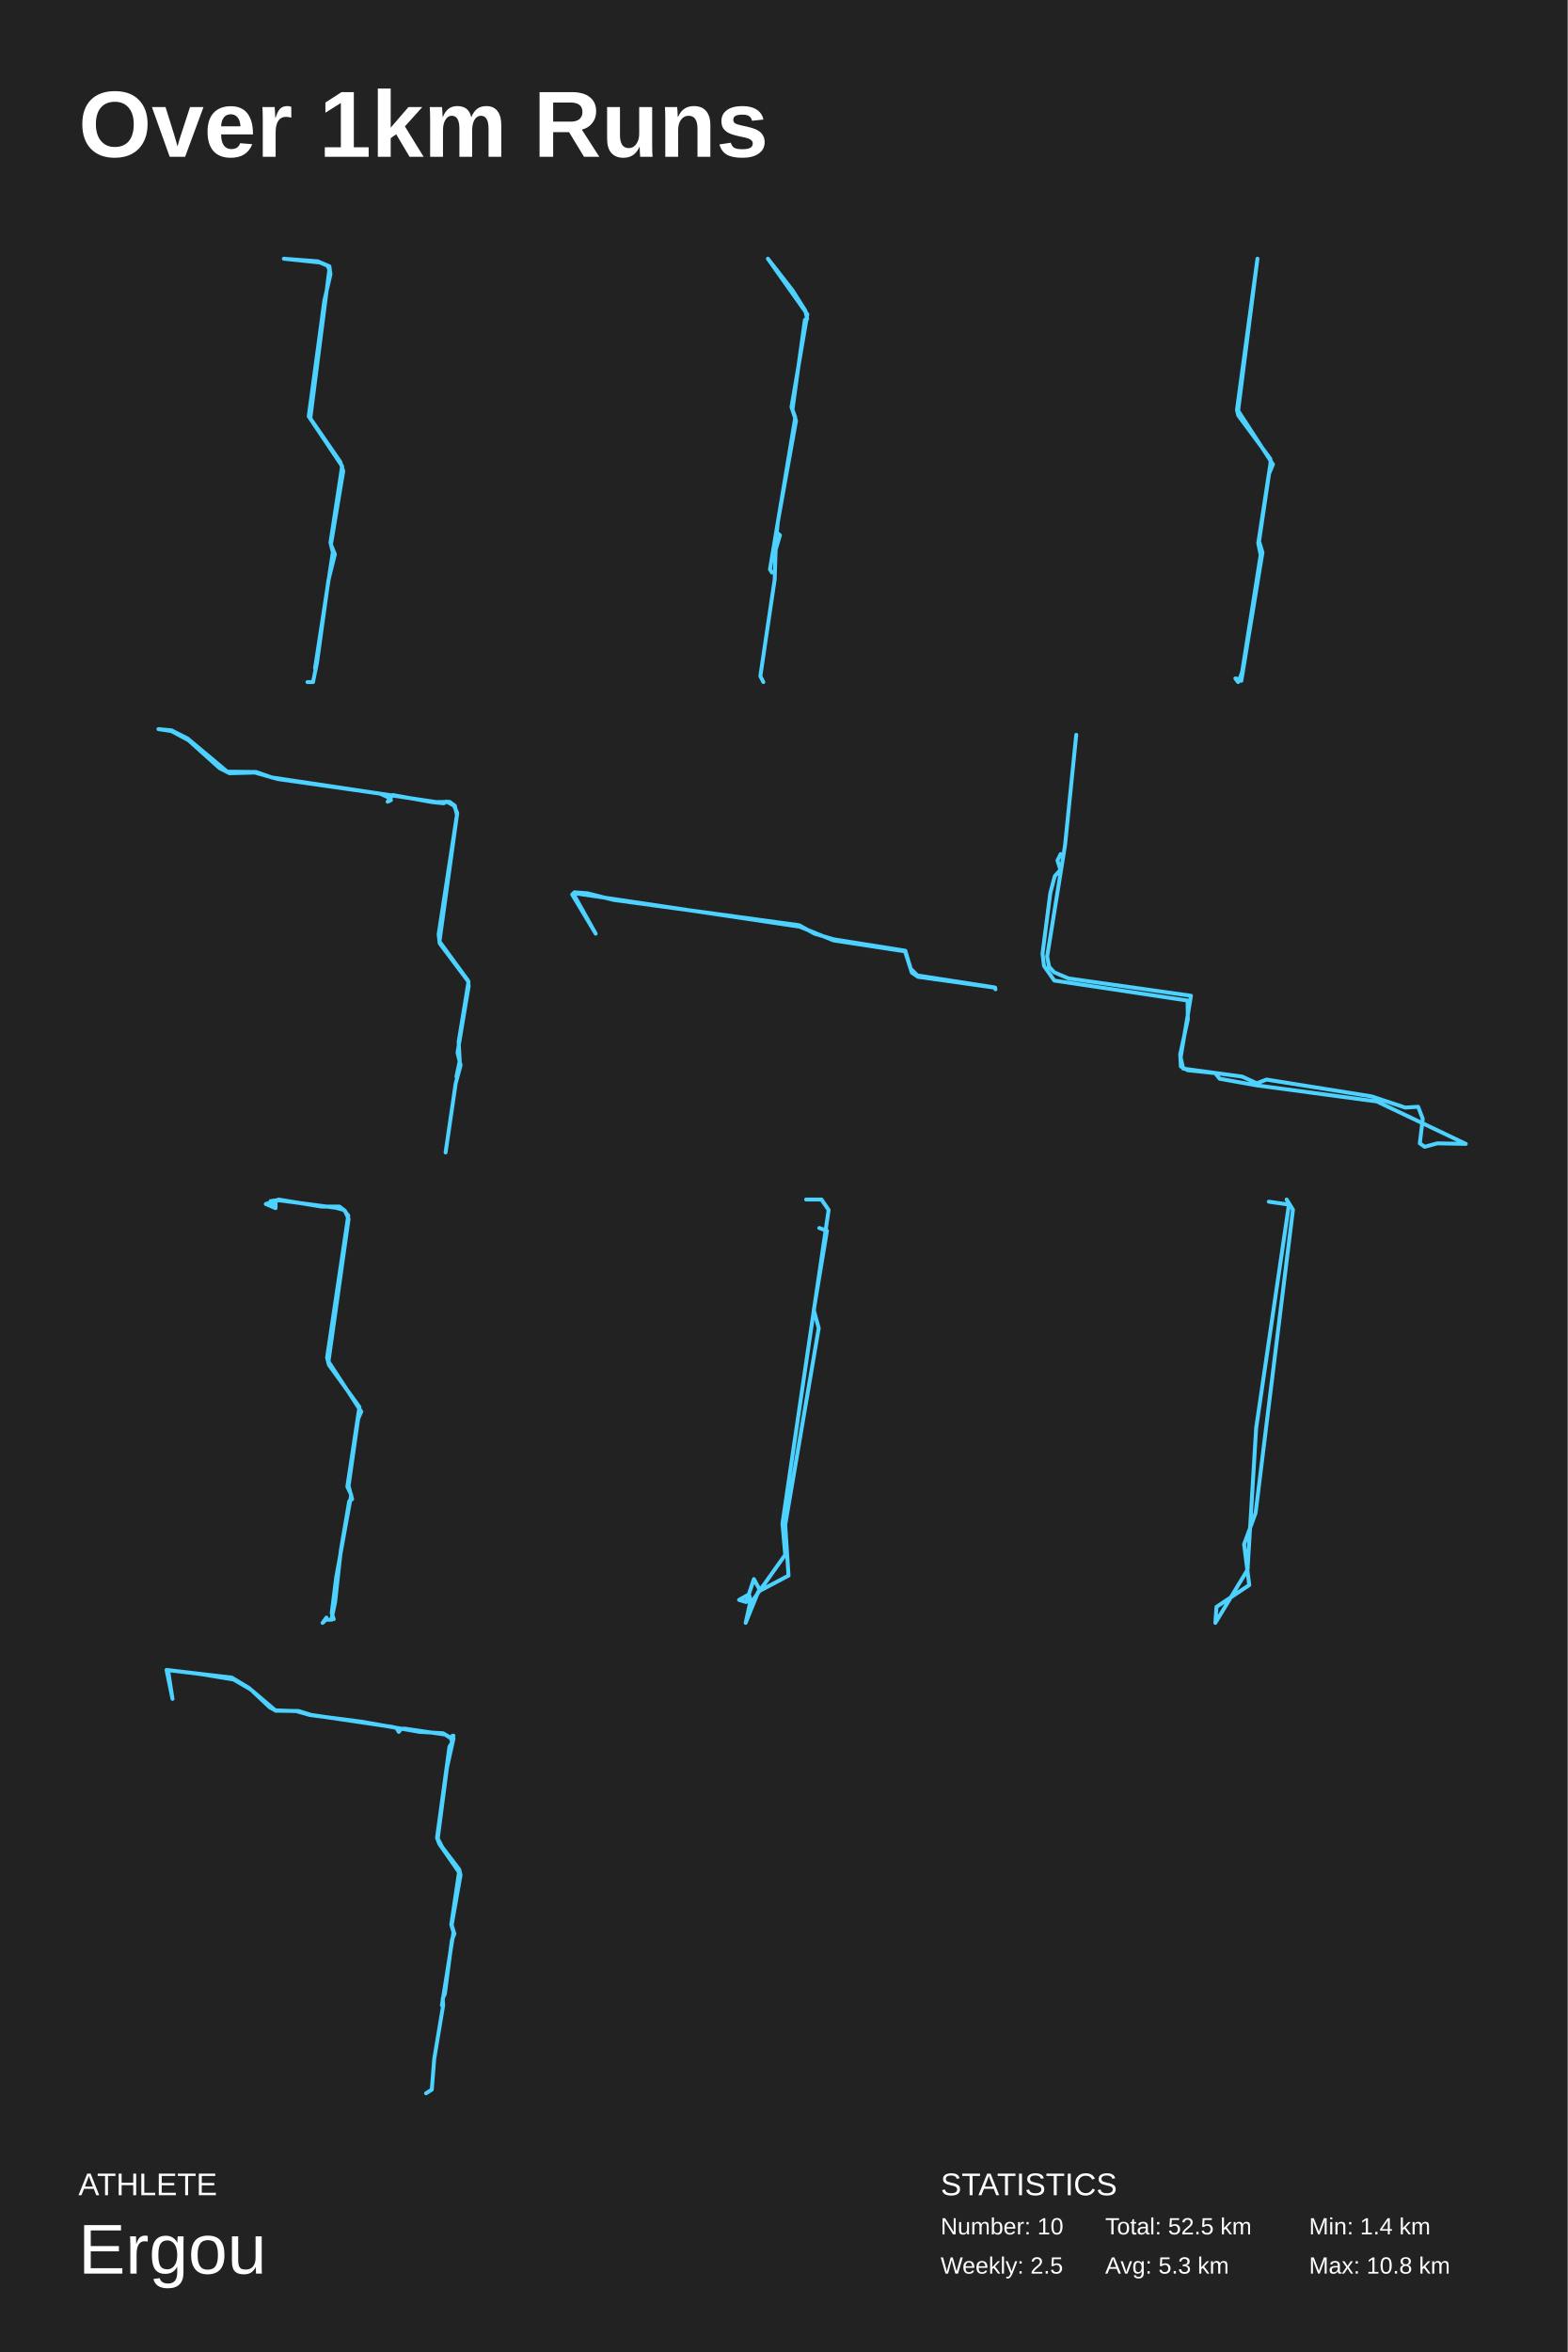
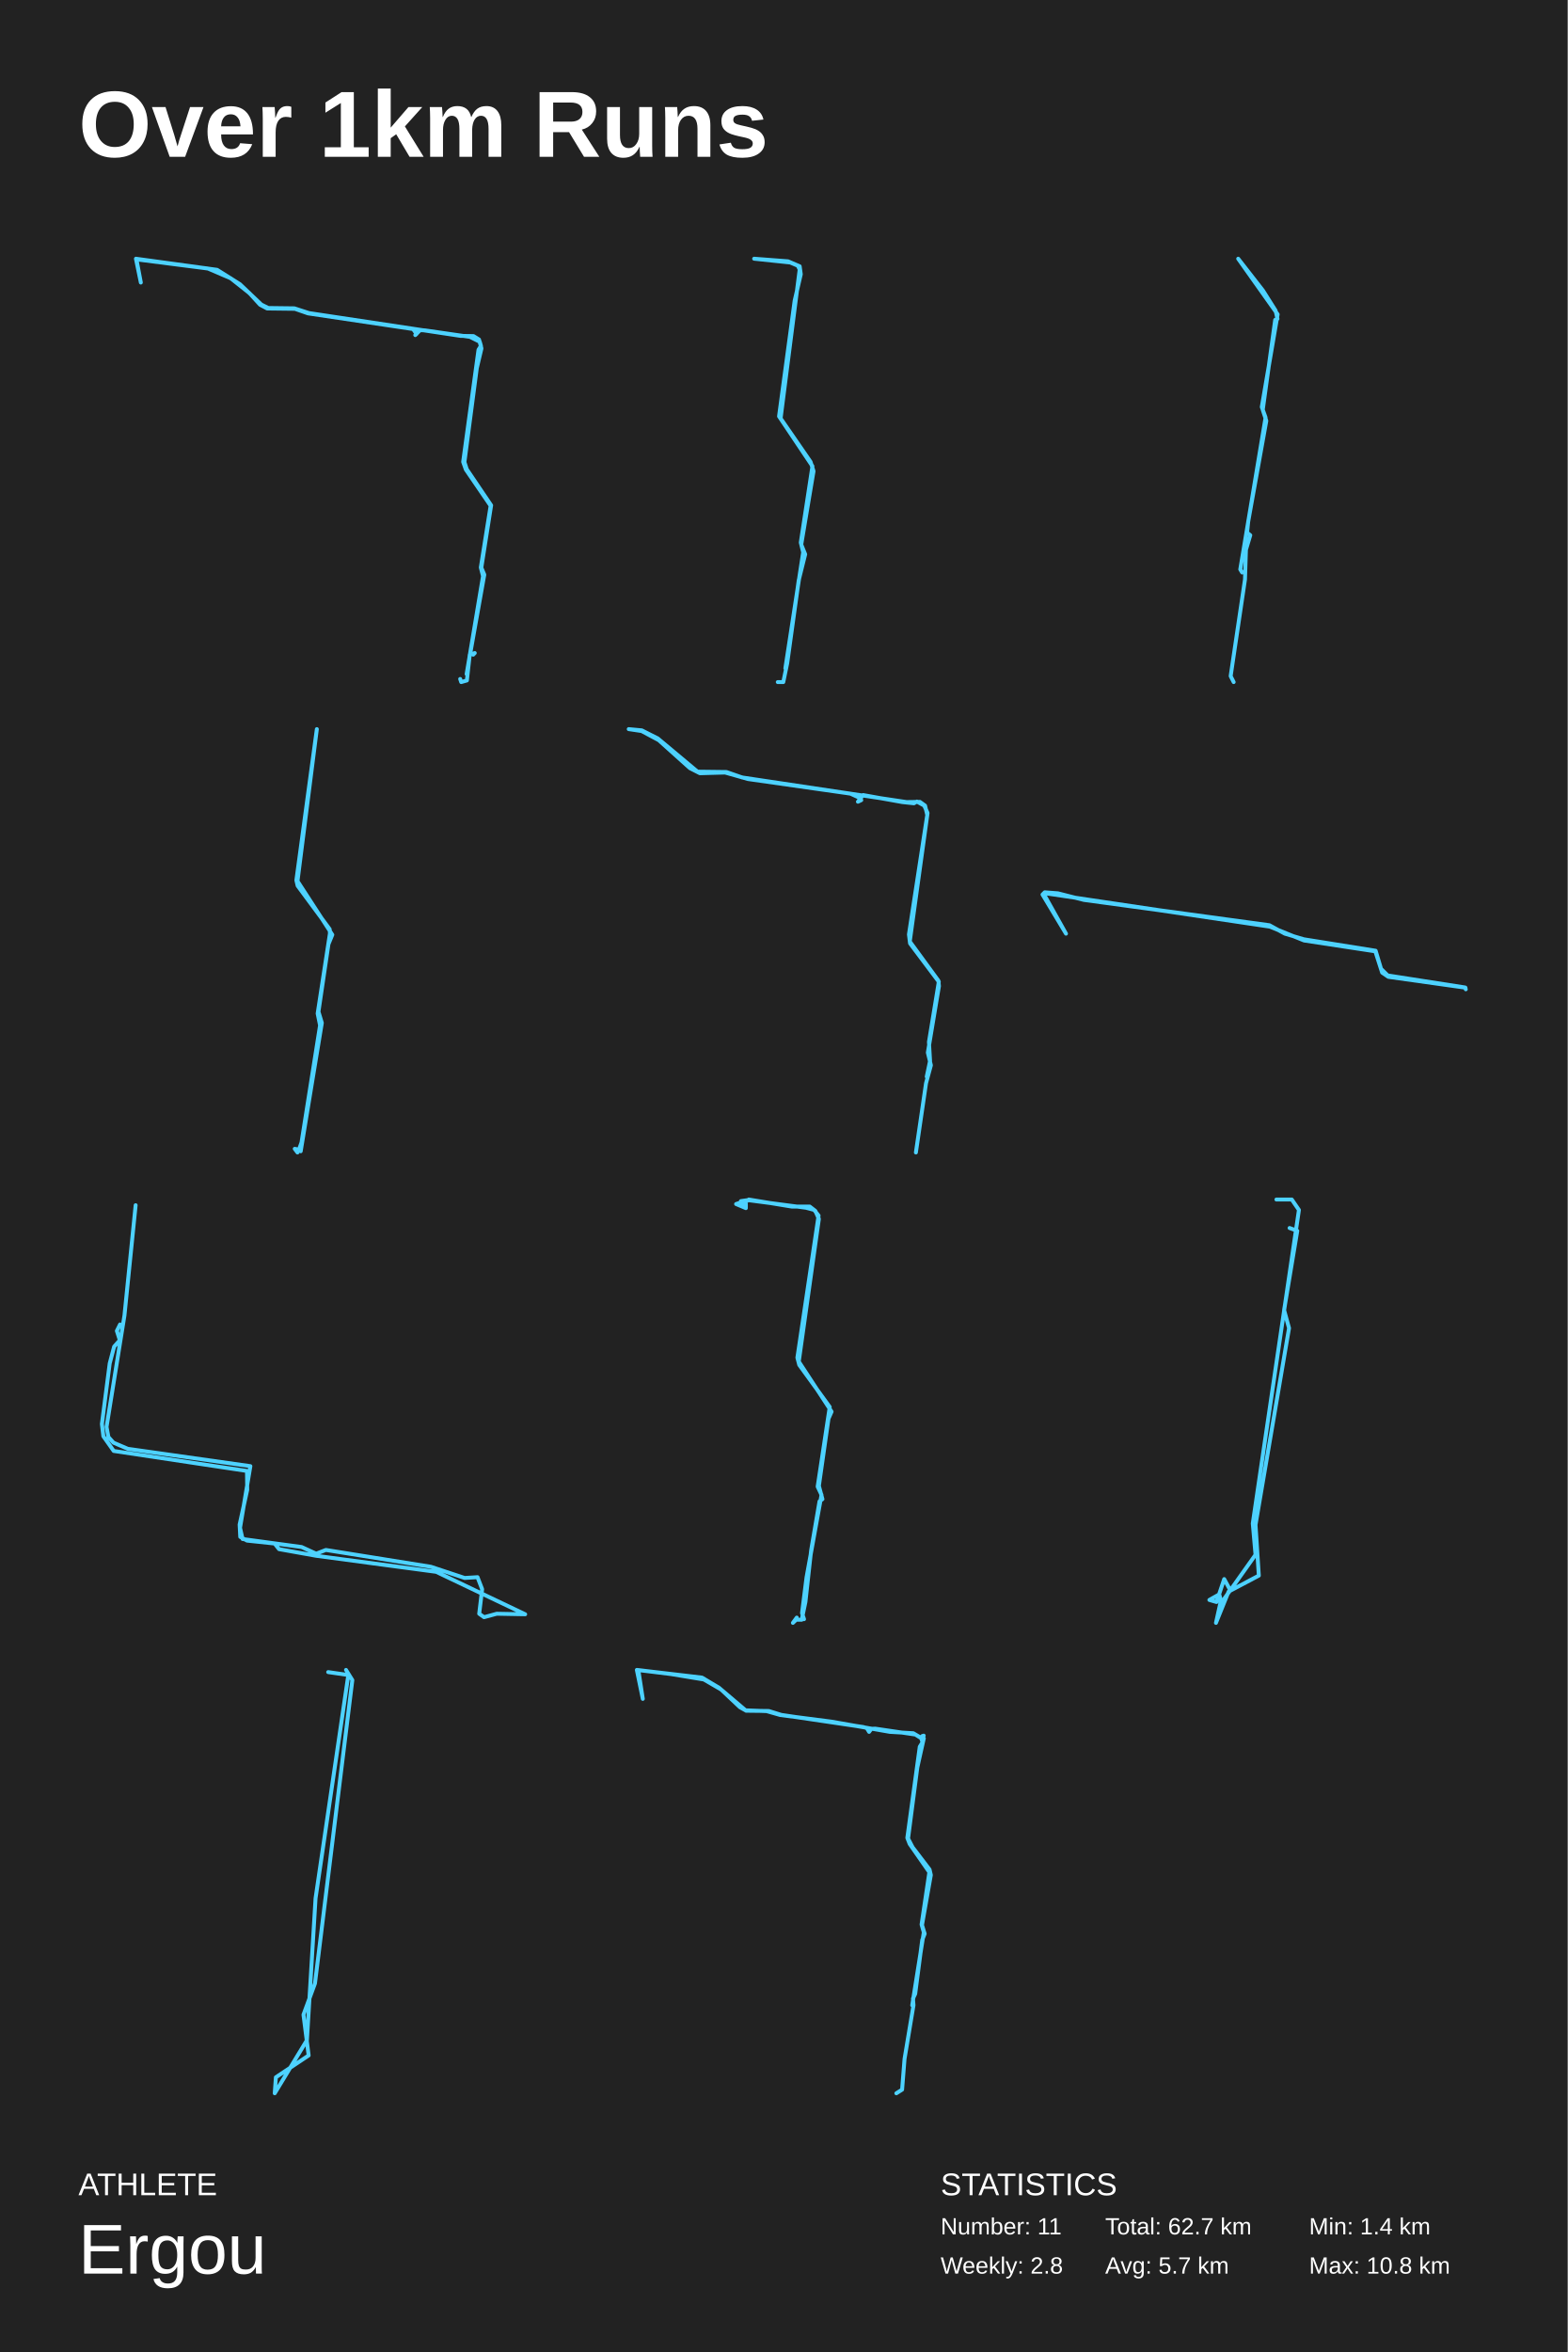
<svg xmlns="http://www.w3.org/2000/svg" baseProfile="full" height="300mm" version="1.1" viewBox="0,0,200,300" width="200mm">
  <defs />
  <rect fill="#222222" height="300" width="200" x="0" y="0" />
  <text fill="#FFFFFF" style="font-size:12px; font-family:Arial; font-weight:bold;" x="10" y="20">Over 1km Runs</text>
  <text fill="#FFFFFF" style="font-size:4px; font-family:Arial" x="10" y="280">ATHLETE</text>
  <text fill="#FFFFFF" style="font-size:9px; font-family:Arial" x="10" y="290">Ergou</text>
  <text fill="#FFFFFF" style="font-size:4px; font-family:Arial" x="120" y="280">STATISTICS</text>
-   <text fill="#FFFFFF" style="font-size:3px; font-family:Arial" x="120" y="285">Number: 10</text>
-   <text fill="#FFFFFF" style="font-size:3px; font-family:Arial" x="120" y="290">Weekly: 2.5</text>
-   <text fill="#FFFFFF" style="font-size:3px; font-family:Arial" x="141" y="285">Total: 52.5 km</text>
-   <text fill="#FFFFFF" style="font-size:3px; font-family:Arial" x="141" y="290">Avg: 5.3 km</text>
+   <text fill="#FFFFFF" style="font-size:3px; font-family:Arial" x="120" y="285">Number: 11</text>
+   <text fill="#FFFFFF" style="font-size:3px; font-family:Arial" x="120" y="290">Weekly: 2.8</text>
+   <text fill="#FFFFFF" style="font-size:3px; font-family:Arial" x="141" y="285">Total: 62.7 km</text>
+   <text fill="#FFFFFF" style="font-size:3px; font-family:Arial" x="141" y="290">Avg: 5.7 km</text>
  <text fill="#FFFFFF" style="font-size:3px; font-family:Arial" x="167" y="285">Min: 1.4 km</text>
  <text fill="#FFFFFF" style="font-size:3px; font-family:Arial" x="167" y="290">Max: 10.8 km</text>
-   <polyline fill="none" points="40.191,85.246 42.463,70.448 42.161,69.202 43.649,59.464 39.387,53.108 41.377,38.364 42.161,34.983 42.02,33.966 40.533,33.33 36.211,33.0 40.814,33.483 41.779,33.89 42.02,34.373 39.588,53.363 43.407,58.905 43.789,60.1 42.221,69.456 42.724,70.702 41.9,74.007 40.432,84.584 39.93,87.0 39.226,87.0" stroke="#4dd2ff" stroke-linecap="round" stroke-linejoin="round" stroke-width="0.5" />
-   <polyline fill="none" points="98.471,73.019 98.23,72.623 101.457,53.252 100.975,51.912 102.998,40.096 97.965,33.0 101.12,37.05 102.733,39.608 102.974,40.674 102.685,40.796 101.096,52.278 101.553,53.679 99.241,66.531 99.097,67.933 99.506,68.268 98.953,70.126 98.832,73.902 97.002,86.238 97.387,87.0" stroke="#4dd2ff" stroke-linecap="round" stroke-linejoin="round" stroke-width="0.5" />
-   <polyline fill="none" points="157.953,87.0 157.603,86.532 158.138,86.636 158.467,85.725 160.833,70.785 160.525,69.276 162.089,59.074 162.068,58.528 157.973,52.985 157.809,52.282 160.422,33.0 157.953,52.386 162.397,59.23 161.903,60.428 160.628,69.042 161.06,70.473 158.364,86.844" stroke="#4dd2ff" stroke-linecap="round" stroke-linejoin="round" stroke-width="0.5" />
-   <polyline fill="none" points="58.229,137.333 58.654,135.315 58.512,132.893 59.771,125.223 56.101,120.334 55.959,119.19 58.335,103.695 57.909,102.754 56.97,102.238 56.597,102.462 55.108,102.305 50.107,101.408 49.451,102.26 49.877,102.059 49.575,101.722 48.494,101.229 35.425,99.368 32.499,98.538 29.29,98.628 28.013,97.978 24.041,94.413 21.86,93.247 20.211,93.0 21.878,93.157 23.917,94.188 28.988,98.426 32.677,98.471 34.68,99.166 55.657,102.305 57.36,102.283 58.016,102.754 58.3,103.965 56.065,120.088 59.718,125.088 59.789,125.784 58.371,134.261 58.761,135.876 58.14,138.163 56.846,147.0" stroke="#4dd2ff" stroke-linecap="round" stroke-linejoin="round" stroke-width="0.5" />
-   <polyline fill="none" points="126.96,125.98 117.119,124.597 116.33,124.059 115.459,121.344 106.368,119.961 101.994,118.194 73.911,114.02 73.223,113.943 73.243,114.174 75.997,119.091 73.0,114.097 73.283,113.815 74.964,113.943 78.285,114.788 101.954,118.015 103.918,119.091 106.348,119.808 115.499,121.268 116.188,123.573 117.038,124.418 126.919,125.954 127.0,126.185" stroke="#4dd2ff" stroke-linecap="round" stroke-linejoin="round" stroke-width="0.5" />
-   <polyline fill="none" points="137.305,93.724 135.879,107.78 133.592,122.007 133.834,123.3 134.48,124.015 136.309,124.798 151.942,127.01 150.623,134.873 150.946,136.303 158.48,137.324 160.336,138.175 161.574,137.698 174.973,139.843 179.278,141.272 180.919,141.17 181.511,142.702 181.135,145.834 181.753,146.276 183.368,145.834 187.0,145.902 175.646,140.489 160.363,138.447 155.601,137.596 155.036,136.881 151.511,136.507 150.65,136.03 150.57,134.465 151.538,130.04 151.511,127.623 134.507,125.07 133.188,123.198 133.0,121.632 133.996,113.906 134.561,111.762 135.287,110.945 134.91,109.754 135.314,108.937" stroke="#4dd2ff" stroke-linecap="round" stroke-linejoin="round" stroke-width="0.5" />
-   <polyline fill="none" points="42.339,206.376 42.576,206.526 42.319,205.752 42.892,201.207 44.807,190.671 44.313,189.622 45.853,179.461 41.964,174.094 41.727,173.17 44.432,155.047 43.859,154.323 42.813,154.048 35.41,153.075 34.522,153.2 34.641,153.799 34.502,153.374 33.91,153.574 35.154,154.098 35.154,153.574 34.858,153.524 35.529,153.0 40.997,153.899 43.306,153.899 44.017,154.448 44.471,155.471 41.905,173.669 46.09,180.06 45.695,180.959 44.471,189.523 44.925,191.22 44.55,191.495 43.484,197.737 42.754,204.328 42.28,206.6 41.569,206.6 41.155,207.0 41.648,206.326" stroke="#4dd2ff" stroke-linecap="round" stroke-linejoin="round" stroke-width="0.5" />
-   <polyline fill="none" points="104.521,156.635 105.503,156.99 103.82,167.098 104.451,169.403 100.175,194.497 100.596,200.97 96.74,203.01 95.128,207.0 95.759,204.162 95.549,203.364 94.287,204.074 95.198,204.34 96.18,201.414 96.951,202.832 95.829,204.428 100.175,198.31 99.825,194.32 105.713,154.33 104.802,153.0 102.839,153.0" stroke="#4dd2ff" stroke-linecap="round" stroke-linejoin="round" stroke-width="0.5" />
-   <polyline fill="none" points="164.144,153.0 164.951,154.299 160.183,192.989 158.716,196.979 159.377,202.175 155.196,204.959 155.049,207.0 159.156,200.227 160.257,182.133 164.438,153.649 161.87,153.278" stroke="#4dd2ff" stroke-linecap="round" stroke-linejoin="round" stroke-width="0.5" />
-   <polyline fill="none" points="56.377,255.779 57.857,246.466 57.572,245.469 58.564,238.803 56.051,235.195 55.752,234.422 57.341,222.791 57.694,222.225 57.504,221.658 56.512,221.074 53.524,220.902 46.066,219.596 39.545,218.755 37.806,218.256 35.103,218.153 34.396,217.758 32.005,215.508 29.791,214.22 25.62,213.533 21.436,213.017 22.007,216.693 21.246,213.0 29.56,213.979 31.72,215.267 35.184,218.205 38.078,218.239 39.681,218.737 50.128,220.283 50.589,220.421 50.875,220.902 51.174,220.507 51.663,220.49 56.784,221.245 57.382,221.623 57.844,221.383 57.667,221.434 57.857,221.726 57.029,225.437 55.847,234.508 56.431,235.625 58.591,238.459 58.754,239.164 57.626,245.538 57.966,246.655 57.654,247.445 56.757,254.318 56.472,254.92 56.54,255.762 55.398,262.618 55.086,266.536 54.352,267.0" stroke="#4dd2ff" stroke-linecap="round" stroke-linejoin="round" stroke-width="0.5" />
+   <polyline fill="none" points="59.531,85.98 61.621,73.488 61.341,72.384 62.592,64.515 59.432,59.894 59.086,58.915 61.045,44.614 61.358,44.115 61.209,43.594 59.958,42.97 54.197,42.137 53.588,42.117 52.979,42.741 53.144,42.595 52.699,41.971 39.3,39.973 37.621,39.39 34.082,39.348 33.177,38.87 31.827,37.392 29.441,35.498 26.527,34.249 17.408,33.083 17.967,36.039 17.342,33.0 27.696,34.415 30.609,36.247 33.342,38.849 34.231,39.286 37.556,39.327 39.416,39.931 58.773,42.845 60.403,42.866 61.111,43.303 61.423,44.448 60.831,46.946 59.251,58.936 59.547,59.852 62.658,64.453 61.407,72.405 61.786,73.3 60.008,83.273 60.37,83.502 60.568,83.294 59.926,83.523 59.563,86.792 58.839,87.0 58.707,86.604" stroke="#4dd2ff" stroke-linecap="round" stroke-linejoin="round" stroke-width="0.5" />
+   <polyline fill="none" points="100.191,85.246 102.463,70.448 102.161,69.202 103.649,59.464 99.387,53.108 101.377,38.364 102.161,34.983 102.02,33.966 100.533,33.33 96.211,33.0 100.814,33.483 101.779,33.89 102.02,34.373 99.588,53.363 103.407,58.905 103.789,60.1 102.221,69.456 102.724,70.702 101.9,74.007 100.432,84.584 99.93,87.0 99.226,87.0" stroke="#4dd2ff" stroke-linecap="round" stroke-linejoin="round" stroke-width="0.5" />
+   <polyline fill="none" points="158.471,73.019 158.23,72.623 161.457,53.252 160.975,51.912 162.998,40.096 157.965,33.0 161.12,37.05 162.733,39.608 162.974,40.674 162.685,40.796 161.096,52.278 161.553,53.679 159.241,66.531 159.097,67.933 159.506,68.268 158.953,70.126 158.832,73.902 157.002,86.238 157.387,87.0" stroke="#4dd2ff" stroke-linecap="round" stroke-linejoin="round" stroke-width="0.5" />
+   <polyline fill="none" points="37.953,147.0 37.603,146.532 38.138,146.636 38.467,145.725 40.833,130.785 40.525,129.276 42.089,119.074 42.068,118.528 37.973,112.985 37.809,112.282 40.422,93.0 37.953,112.386 42.397,119.23 41.903,120.428 40.628,129.042 41.06,130.473 38.364,146.844" stroke="#4dd2ff" stroke-linecap="round" stroke-linejoin="round" stroke-width="0.5" />
+   <polyline fill="none" points="118.229,137.333 118.654,135.315 118.512,132.893 119.771,125.223 116.101,120.334 115.959,119.19 118.335,103.695 117.909,102.754 116.97,102.238 116.597,102.462 115.108,102.305 110.107,101.408 109.451,102.26 109.877,102.059 109.575,101.722 108.494,101.229 95.425,99.368 92.499,98.538 89.29,98.628 88.013,97.978 84.041,94.413 81.86,93.247 80.211,93.0 81.878,93.157 83.917,94.188 88.988,98.426 92.677,98.471 94.68,99.166 115.657,102.305 117.36,102.283 118.016,102.754 118.3,103.965 116.065,120.088 119.718,125.088 119.789,125.784 118.371,134.261 118.761,135.876 118.14,138.163 116.846,147.0" stroke="#4dd2ff" stroke-linecap="round" stroke-linejoin="round" stroke-width="0.5" />
+   <polyline fill="none" points="186.96,125.98 177.119,124.597 176.33,124.059 175.459,121.344 166.368,119.961 161.994,118.194 133.911,114.02 133.223,113.943 133.243,114.174 135.997,119.091 133.0,114.097 133.283,113.815 134.964,113.943 138.285,114.788 161.954,118.015 163.918,119.091 166.348,119.808 175.499,121.268 176.188,123.573 177.038,124.418 186.919,125.954 187.0,126.185" stroke="#4dd2ff" stroke-linecap="round" stroke-linejoin="round" stroke-width="0.5" />
+   <polyline fill="none" points="17.305,153.724 15.879,167.78 13.592,182.007 13.834,183.3 14.48,184.015 16.309,184.798 31.942,187.01 30.623,194.873 30.946,196.303 38.48,197.324 40.336,198.175 41.574,197.698 54.973,199.843 59.278,201.272 60.919,201.17 61.511,202.702 61.135,205.834 61.753,206.276 63.368,205.834 67.0,205.902 55.646,200.489 40.363,198.447 35.601,197.596 35.036,196.881 31.511,196.507 30.65,196.03 30.57,194.465 31.538,190.04 31.511,187.623 14.507,185.07 13.188,183.198 13.0,181.632 13.996,173.906 14.561,171.762 15.287,170.945 14.91,169.754 15.314,168.937" stroke="#4dd2ff" stroke-linecap="round" stroke-linejoin="round" stroke-width="0.5" />
+   <polyline fill="none" points="102.339,206.376 102.576,206.526 102.319,205.752 102.892,201.207 104.807,190.671 104.313,189.622 105.853,179.461 101.964,174.094 101.727,173.17 104.432,155.047 103.859,154.323 102.813,154.048 95.41,153.075 94.522,153.2 94.641,153.799 94.502,153.374 93.91,153.574 95.154,154.098 95.154,153.574 94.858,153.524 95.529,153.0 100.997,153.899 103.306,153.899 104.017,154.448 104.471,155.471 101.905,173.669 106.09,180.06 105.695,180.959 104.471,189.523 104.925,191.22 104.55,191.495 103.484,197.737 102.754,204.328 102.28,206.6 101.569,206.6 101.155,207.0 101.648,206.326" stroke="#4dd2ff" stroke-linecap="round" stroke-linejoin="round" stroke-width="0.5" />
+   <polyline fill="none" points="164.521,156.635 165.503,156.99 163.82,167.098 164.451,169.403 160.175,194.497 160.596,200.97 156.74,203.01 155.128,207.0 155.759,204.162 155.549,203.364 154.287,204.074 155.198,204.34 156.18,201.414 156.951,202.832 155.829,204.428 160.175,198.31 159.825,194.32 165.713,154.33 164.802,153.0 162.839,153.0" stroke="#4dd2ff" stroke-linecap="round" stroke-linejoin="round" stroke-width="0.5" />
+   <polyline fill="none" points="44.144,213.0 44.951,214.299 40.183,252.989 38.716,256.979 39.377,262.175 35.196,264.959 35.049,267.0 39.156,260.227 40.257,242.133 44.438,213.649 41.87,213.278" stroke="#4dd2ff" stroke-linecap="round" stroke-linejoin="round" stroke-width="0.5" />
+   <polyline fill="none" points="116.377,255.779 117.857,246.466 117.572,245.469 118.564,238.803 116.051,235.195 115.752,234.422 117.341,222.791 117.694,222.225 117.504,221.658 116.512,221.074 113.524,220.902 106.066,219.596 99.545,218.755 97.806,218.256 95.103,218.153 94.396,217.758 92.005,215.508 89.791,214.22 85.62,213.533 81.436,213.017 82.007,216.693 81.246,213.0 89.56,213.979 91.72,215.267 95.184,218.205 98.078,218.239 99.681,218.737 110.128,220.283 110.589,220.421 110.875,220.902 111.174,220.507 111.663,220.49 116.784,221.245 117.382,221.623 117.844,221.383 117.667,221.434 117.857,221.726 117.029,225.437 115.847,234.508 116.431,235.625 118.591,238.459 118.754,239.164 117.626,245.538 117.966,246.655 117.654,247.445 116.757,254.318 116.472,254.92 116.54,255.762 115.398,262.618 115.086,266.536 114.352,267.0" stroke="#4dd2ff" stroke-linecap="round" stroke-linejoin="round" stroke-width="0.5" />
</svg>
